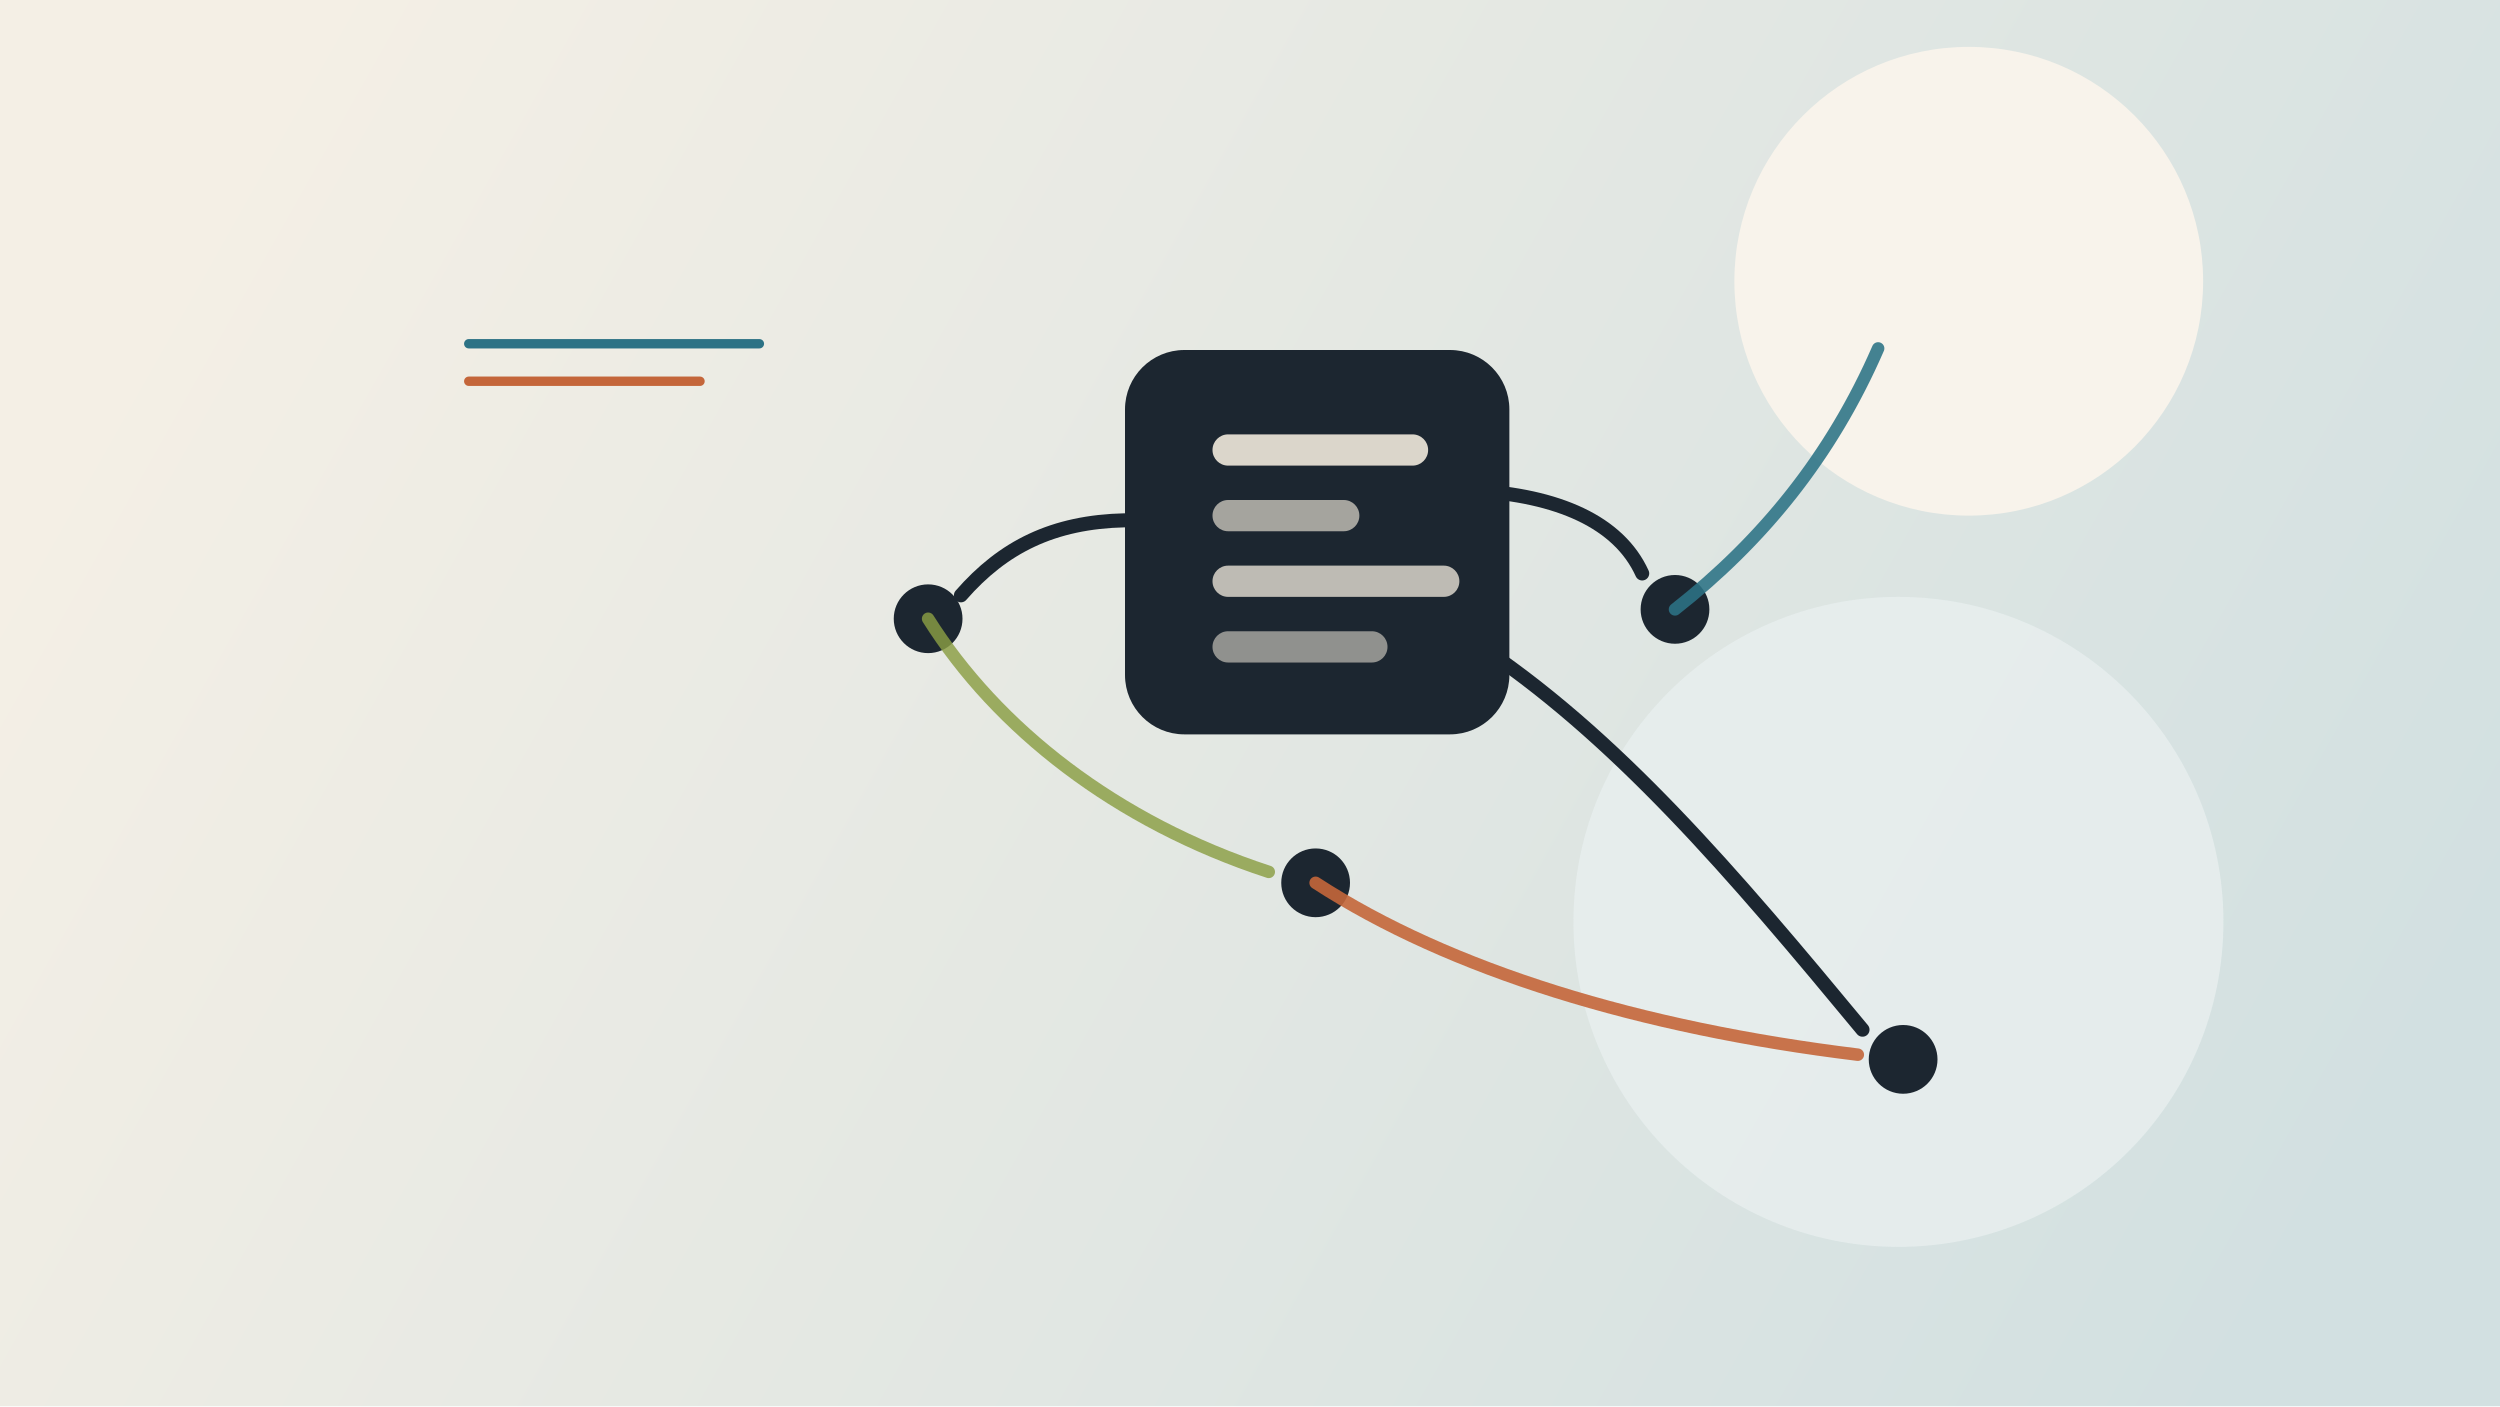
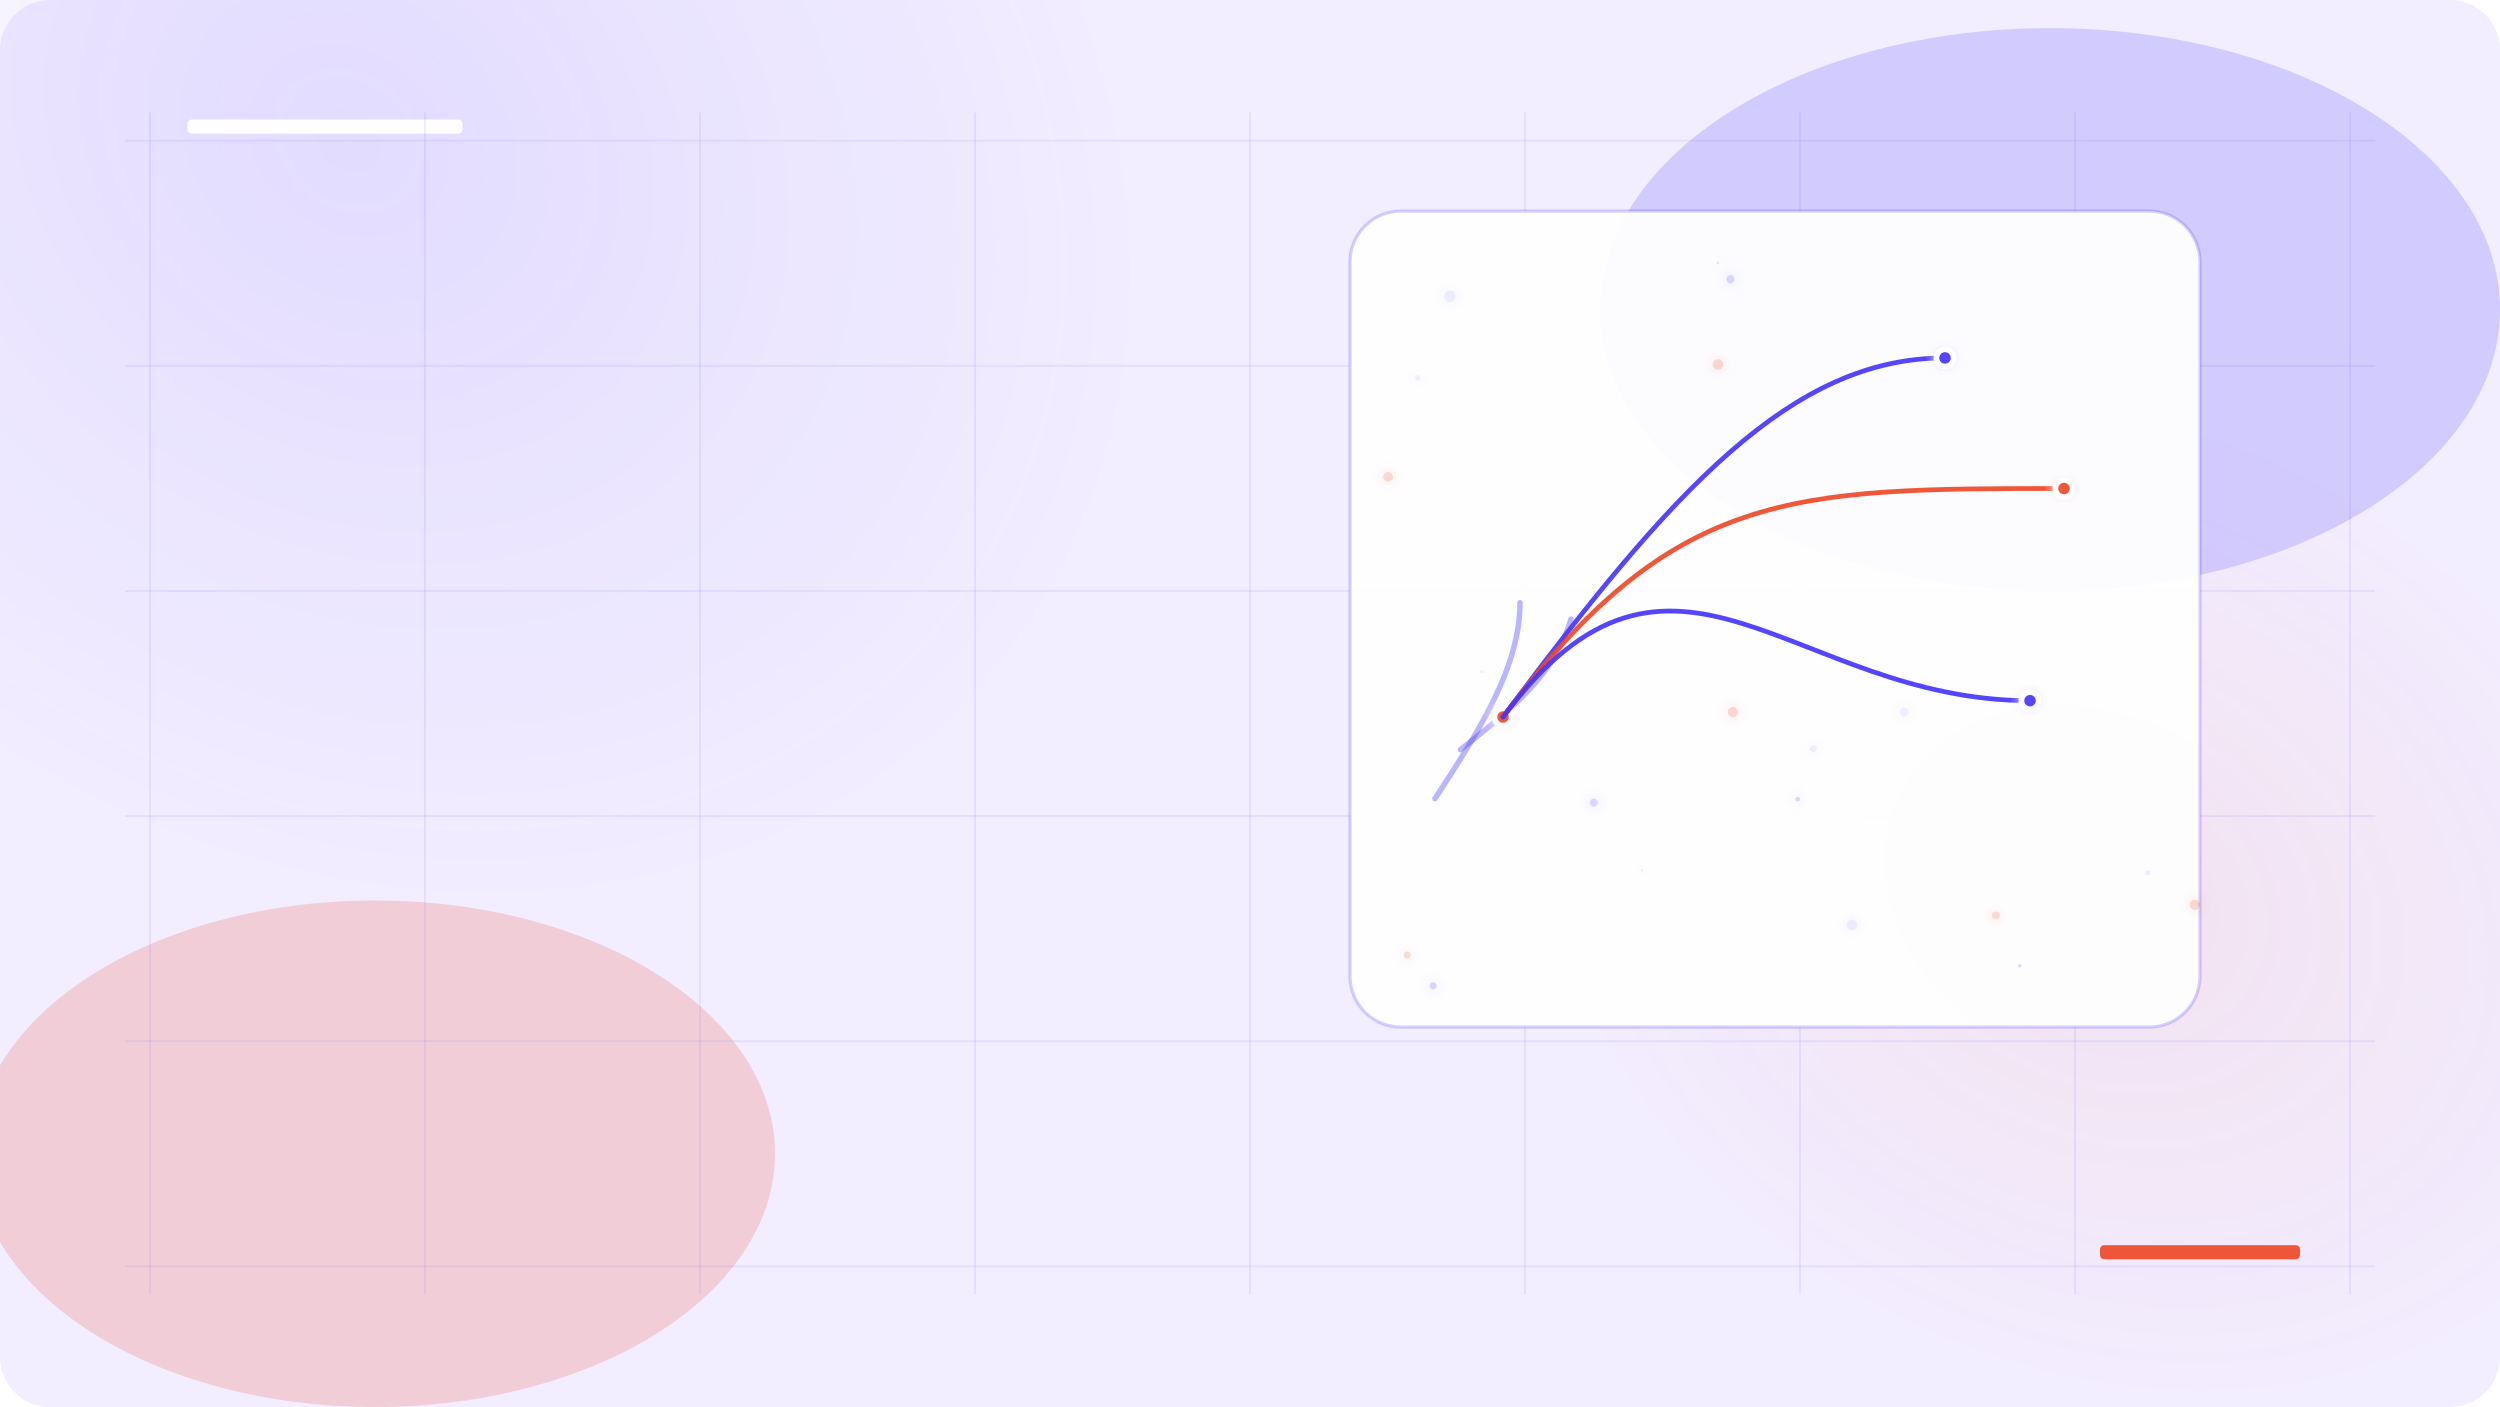
- <svg xmlns="http://www.w3.org/2000/svg" width="1600" height="900" viewBox="0 0 1600 900" fill="none">
+ <svg xmlns="http://www.w3.org/2000/svg" width="1672" height="941" viewBox="0 0 1672 941" fill="none">
  <defs>
-     <linearGradient id="bg" x1="160" y1="80" x2="1470" y2="818" gradientUnits="userSpaceOnUse">
-       <stop stop-color="#F4EFE5" />
-       <stop offset="1" stop-color="#D2E0E1" />
+     <linearGradient id="bg" x1="0" y1="0" x2="1672" y2="941">
+       <stop offset="0%" stop-color="#F2EDFF" />
+       <stop offset="46%" stop-color="#E9E2FF" />
+       <stop offset="100%" stop-color="#DDD2FF" />
    </linearGradient>
+     <radialGradient id="glow-left" cx="0" cy="0" r="1" gradientUnits="userSpaceOnUse" gradientTransform="translate(234.08 94.1) rotate(38) scale(568.48 470.5)">
+       <stop offset="0%" stop-color="rgba(71,54,254,0.92)" stop-opacity="0.1" />
+       <stop offset="100%" stop-color="rgba(71,54,254,0.92)" stop-opacity="0" />
+     </radialGradient>
+     <radialGradient id="glow-right" cx="0" cy="0" r="1" gradientUnits="userSpaceOnUse" gradientTransform="translate(1404.48 602.24) rotate(210) scale(401.28 319.94)">
+       <stop offset="0%" stop-color="rgba(239,69,35,0.9)" stop-opacity="0.08" />
+       <stop offset="100%" stop-color="rgba(239,69,35,0.9)" stop-opacity="0" />
+     </radialGradient>
+     <filter id="soft-glow" x="-40%" y="-40%" width="180%" height="180%">
+       <feGaussianBlur stdDeviation="10.032" result="blur" />
+       <feMerge>
+         <feMergeNode in="blur" />
+         <feMergeNode in="SourceGraphic" />
+       </feMerge>
+     </filter>
+     <filter id="fine-glow" x="-30%" y="-30%" width="160%" height="160%">
+       <feGaussianBlur stdDeviation="4.013" result="blur" />
+       <feMerge>
+         <feMergeNode in="blur" />
+         <feMergeNode in="SourceGraphic" />
+       </feMerge>
+     </filter>
  </defs>
-   <rect width="1600" height="900" fill="url(#bg)" />
-   <circle cx="1260" cy="180" r="150" fill="#F8F3EB" />
-   <circle cx="1215" cy="590" r="208" fill="#E8EFEF" opacity="0.8" />
-   <rect x="720" y="224" width="246" height="246" rx="38" fill="#1C2630" />
-   <rect x="776" y="278" width="138" height="20" rx="10" fill="#ECE5D8" opacity="0.92" />
-   <rect x="776" y="320" width="94" height="20" rx="10" fill="#ECE5D8" opacity="0.66" />
-   <rect x="776" y="362" width="158" height="20" rx="10" fill="#ECE5D8" opacity="0.78" />
-   <rect x="776" y="404" width="112" height="20" rx="10" fill="#ECE5D8" opacity="0.56" />
-   <circle cx="842" cy="565" r="22" fill="#1C2630" />
-   <circle cx="1072" cy="390" r="22" fill="#1C2630" />
-   <circle cx="1218" cy="678" r="22" fill="#1C2630" />
-   <circle cx="594" cy="396" r="22" fill="#1C2630" />
-   <path d="M943 314C997 317 1036 334 1051 367" stroke="#1C2630" stroke-width="9" stroke-linecap="round" />
-   <path d="M942 410C1034 470 1110 560 1192 659" stroke="#1C2630" stroke-width="9" stroke-linecap="round" />
-   <path d="M720 333C674 334 642 350 615 381" stroke="#1C2630" stroke-width="9" stroke-linecap="round" />
-   <path d="M842 565C928 621 1050 658 1189 675" stroke="#C4663A" stroke-width="8" stroke-linecap="round" opacity="0.9" />
-   <path d="M1072 390C1128 346 1172 292 1202 223" stroke="#2C7285" stroke-width="8" stroke-linecap="round" opacity="0.88" />
-   <path d="M594 396C638 466 714 526 812 558" stroke="#8A9D43" stroke-width="8" stroke-linecap="round" opacity="0.82" />
-   <path d="M300 220H486" stroke="#2C7285" stroke-width="6" stroke-linecap="round" />
-   <path d="M300 244H448" stroke="#C4663A" stroke-width="6" stroke-linecap="round" />
+   <rect width="1672" height="941" rx="33.44" fill="url(#bg)" />
+   <rect width="1672" height="941" fill="url(#glow-left)" />
+   <rect width="1672" height="941" fill="url(#glow-right)" />
+   <ellipse cx="1371.04" cy="207.02" rx="300.96" ry="188.2" fill="rgba(71,54,254,0.18)" />
+   <ellipse cx="250.8" cy="771.62" rx="267.52" ry="169.38" fill="rgba(239,69,35,0.18)" />
+   <rect x="125.4" y="79.985" width="183.92" height="9.41" rx="2.823" fill="rgba(255,255,255,0.96)" />
+   <rect x="1404.48" y="832.785" width="133.76" height="9.41" rx="2.823" fill="rgba(239,69,35,0.9)" />
+   <g>
+     <line x1="100.32" y1="75.28" x2="100.32" y2="865.72" stroke="rgba(71,54,254,0.08)" stroke-width="1.338" />
+     <line x1="284.24" y1="75.28" x2="284.24" y2="865.72" stroke="rgba(71,54,254,0.08)" stroke-width="1.338" />
+     <line x1="468.16" y1="75.28" x2="468.16" y2="865.72" stroke="rgba(71,54,254,0.08)" stroke-width="1.338" />
+     <line x1="652.08" y1="75.28" x2="652.08" y2="865.72" stroke="rgba(71,54,254,0.08)" stroke-width="1.338" />
+     <line x1="836" y1="75.28" x2="836" y2="865.72" stroke="rgba(71,54,254,0.08)" stroke-width="1.338" />
+     <line x1="1019.92" y1="75.28" x2="1019.92" y2="865.72" stroke="rgba(71,54,254,0.08)" stroke-width="1.338" />
+     <line x1="1203.84" y1="75.28" x2="1203.84" y2="865.72" stroke="rgba(71,54,254,0.08)" stroke-width="1.338" />
+     <line x1="1387.76" y1="75.28" x2="1387.76" y2="865.72" stroke="rgba(71,54,254,0.08)" stroke-width="1.338" />
+     <line x1="1571.68" y1="75.28" x2="1571.68" y2="865.72" stroke="rgba(71,54,254,0.08)" stroke-width="1.338" />
+     <line x1="83.6" y1="94.1" x2="1588.4" y2="94.1" stroke="rgba(71,54,254,0.08)" stroke-width="1.338" />
+     <line x1="83.6" y1="244.66" x2="1588.4" y2="244.66" stroke="rgba(71,54,254,0.08)" stroke-width="1.338" />
+     <line x1="83.6" y1="395.22" x2="1588.4" y2="395.22" stroke="rgba(71,54,254,0.08)" stroke-width="1.338" />
+     <line x1="83.6" y1="545.78" x2="1588.4" y2="545.78" stroke="rgba(71,54,254,0.08)" stroke-width="1.338" />
+     <line x1="83.6" y1="696.34" x2="1588.4" y2="696.34" stroke="rgba(71,54,254,0.08)" stroke-width="1.338" />
+     <line x1="83.6" y1="846.9" x2="1588.4" y2="846.9" stroke="rgba(71,54,254,0.08)" stroke-width="1.338" />
+   </g>
+   <g>
+     <rect x="902.88" y="141.15" width="568.48" height="545.78" rx="34.109" fill="rgba(255,255,255,0.94)" stroke="rgba(71,54,254,0.22)" stroke-width="2.16" />
+     <path d="M 959.728 534.112 C 988.152 490.449, 1016.576 446.787, 1016.576 403.124" stroke="rgba(71,54,254,0.36)" stroke-width="3.678" fill="none" stroke-linecap="round" />
+     <path d="M 976.782 501.365 C 1010.891 474.076, 1039.315 452.245, 1050.685 414.04" stroke="rgba(71,54,254,0.36)" stroke-width="3.678" fill="none" stroke-linecap="round" />
+     <g filter="url(#fine-glow)">
+       <circle cx="1005.206" cy="479.534" r="7.691" fill="rgba(255,255,255,0.96)" />
+       <circle cx="1005.206" cy="479.534" r="3.846" fill="rgba(239,69,35,0.9)" />
+     </g>
+     <path d="M 1005.206 479.534 C 1118.902 326.715, 1198.49 239.39, 1300.816 239.39" stroke="rgba(71,54,254,0.92)" stroke-width="3.177" fill="none" stroke-linecap="round" />
+     <g filter="url(#fine-glow)">
+       <circle cx="1300.816" cy="239.39" r="7.691" fill="rgba(255,255,255,0.96)" />
+       <circle cx="1300.816" cy="239.39" r="3.846" fill="rgba(71,54,254,0.92)" />
+     </g>
+     <path d="M 1005.206 479.534 C 1118.902 326.715, 1198.49 326.715, 1380.403 326.715" stroke="rgba(239,69,35,0.9)" stroke-width="3.177" fill="none" stroke-linecap="round" />
+     <g filter="url(#fine-glow)">
+       <circle cx="1380.403" cy="326.715" r="7.691" fill="rgba(255,255,255,0.96)" />
+       <circle cx="1380.403" cy="326.715" r="3.846" fill="rgba(239,69,35,0.9)" />
+     </g>
+     <path d="M 1005.206 479.534 C 1118.902 326.715, 1198.49 468.618, 1357.664 468.618" stroke="rgba(71,54,254,0.92)" stroke-width="3.177" fill="none" stroke-linecap="round" />
+     <g filter="url(#fine-glow)">
+       <circle cx="1357.664" cy="468.618" r="7.691" fill="rgba(255,255,255,0.96)" />
+       <circle cx="1357.664" cy="468.618" r="3.846" fill="rgba(71,54,254,0.92)" />
+     </g>
+     <g filter="url(#fine-glow)">
+       <circle cx="1350.86" cy="645.93" r="1.15" fill="rgba(71,54,254,0.18)" />
+       <circle cx="1436.44" cy="583.79" r="1.61" fill="rgba(71,54,254,0.08)" />
+       <circle cx="1334.78" cy="612.26" r="2.65" fill="rgba(239,69,35,0.18)" />
+       <circle cx="1202.30" cy="534.55" r="1.59" fill="rgba(71,54,254,0.18)" />
+       <circle cx="1149.02" cy="175.79" r="0.95" fill="rgba(239,69,35,0.18)" />
+       <circle cx="1212.82" cy="500.71" r="2.22" fill="rgba(71,54,254,0.08)" />
+       <circle cx="991.10" cy="449.27" r="0.93" fill="rgba(71,54,254,0.08)" />
+       <circle cx="969.69" cy="198.18" r="3.73" fill="rgba(71,54,254,0.08)" />
+       <circle cx="1158.99" cy="476.27" r="3.42" fill="rgba(239,69,35,0.18)" />
+       <circle cx="1467.95" cy="605.12" r="3.43" fill="rgba(239,69,35,0.18)" />
+       <circle cx="1148.98" cy="243.79" r="3.50" fill="rgba(239,69,35,0.18)" />
+       <circle cx="1238.54" cy="618.59" r="3.48" fill="rgba(71,54,254,0.08)" />
+       <circle cx="1273.57" cy="476.26" r="2.82" fill="rgba(71,54,254,0.08)" />
+       <circle cx="941.18" cy="638.72" r="2.36" fill="rgba(239,69,35,0.18)" />
+       <circle cx="948.24" cy="252.81" r="1.72" fill="rgba(71,54,254,0.08)" />
+       <circle cx="1065.97" cy="536.77" r="2.69" fill="rgba(71,54,254,0.18)" />
+       <circle cx="928.41" cy="318.98" r="3.24" fill="rgba(239,69,35,0.18)" />
+       <circle cx="1098.04" cy="582.15" r="0.88" fill="rgba(71,54,254,0.08)" />
+       <circle cx="1157.30" cy="186.75" r="2.70" fill="rgba(71,54,254,0.18)" />
+       <circle cx="958.50" cy="659.32" r="2.35" fill="rgba(71,54,254,0.18)" />
+     </g>
+   </g>
</svg>
